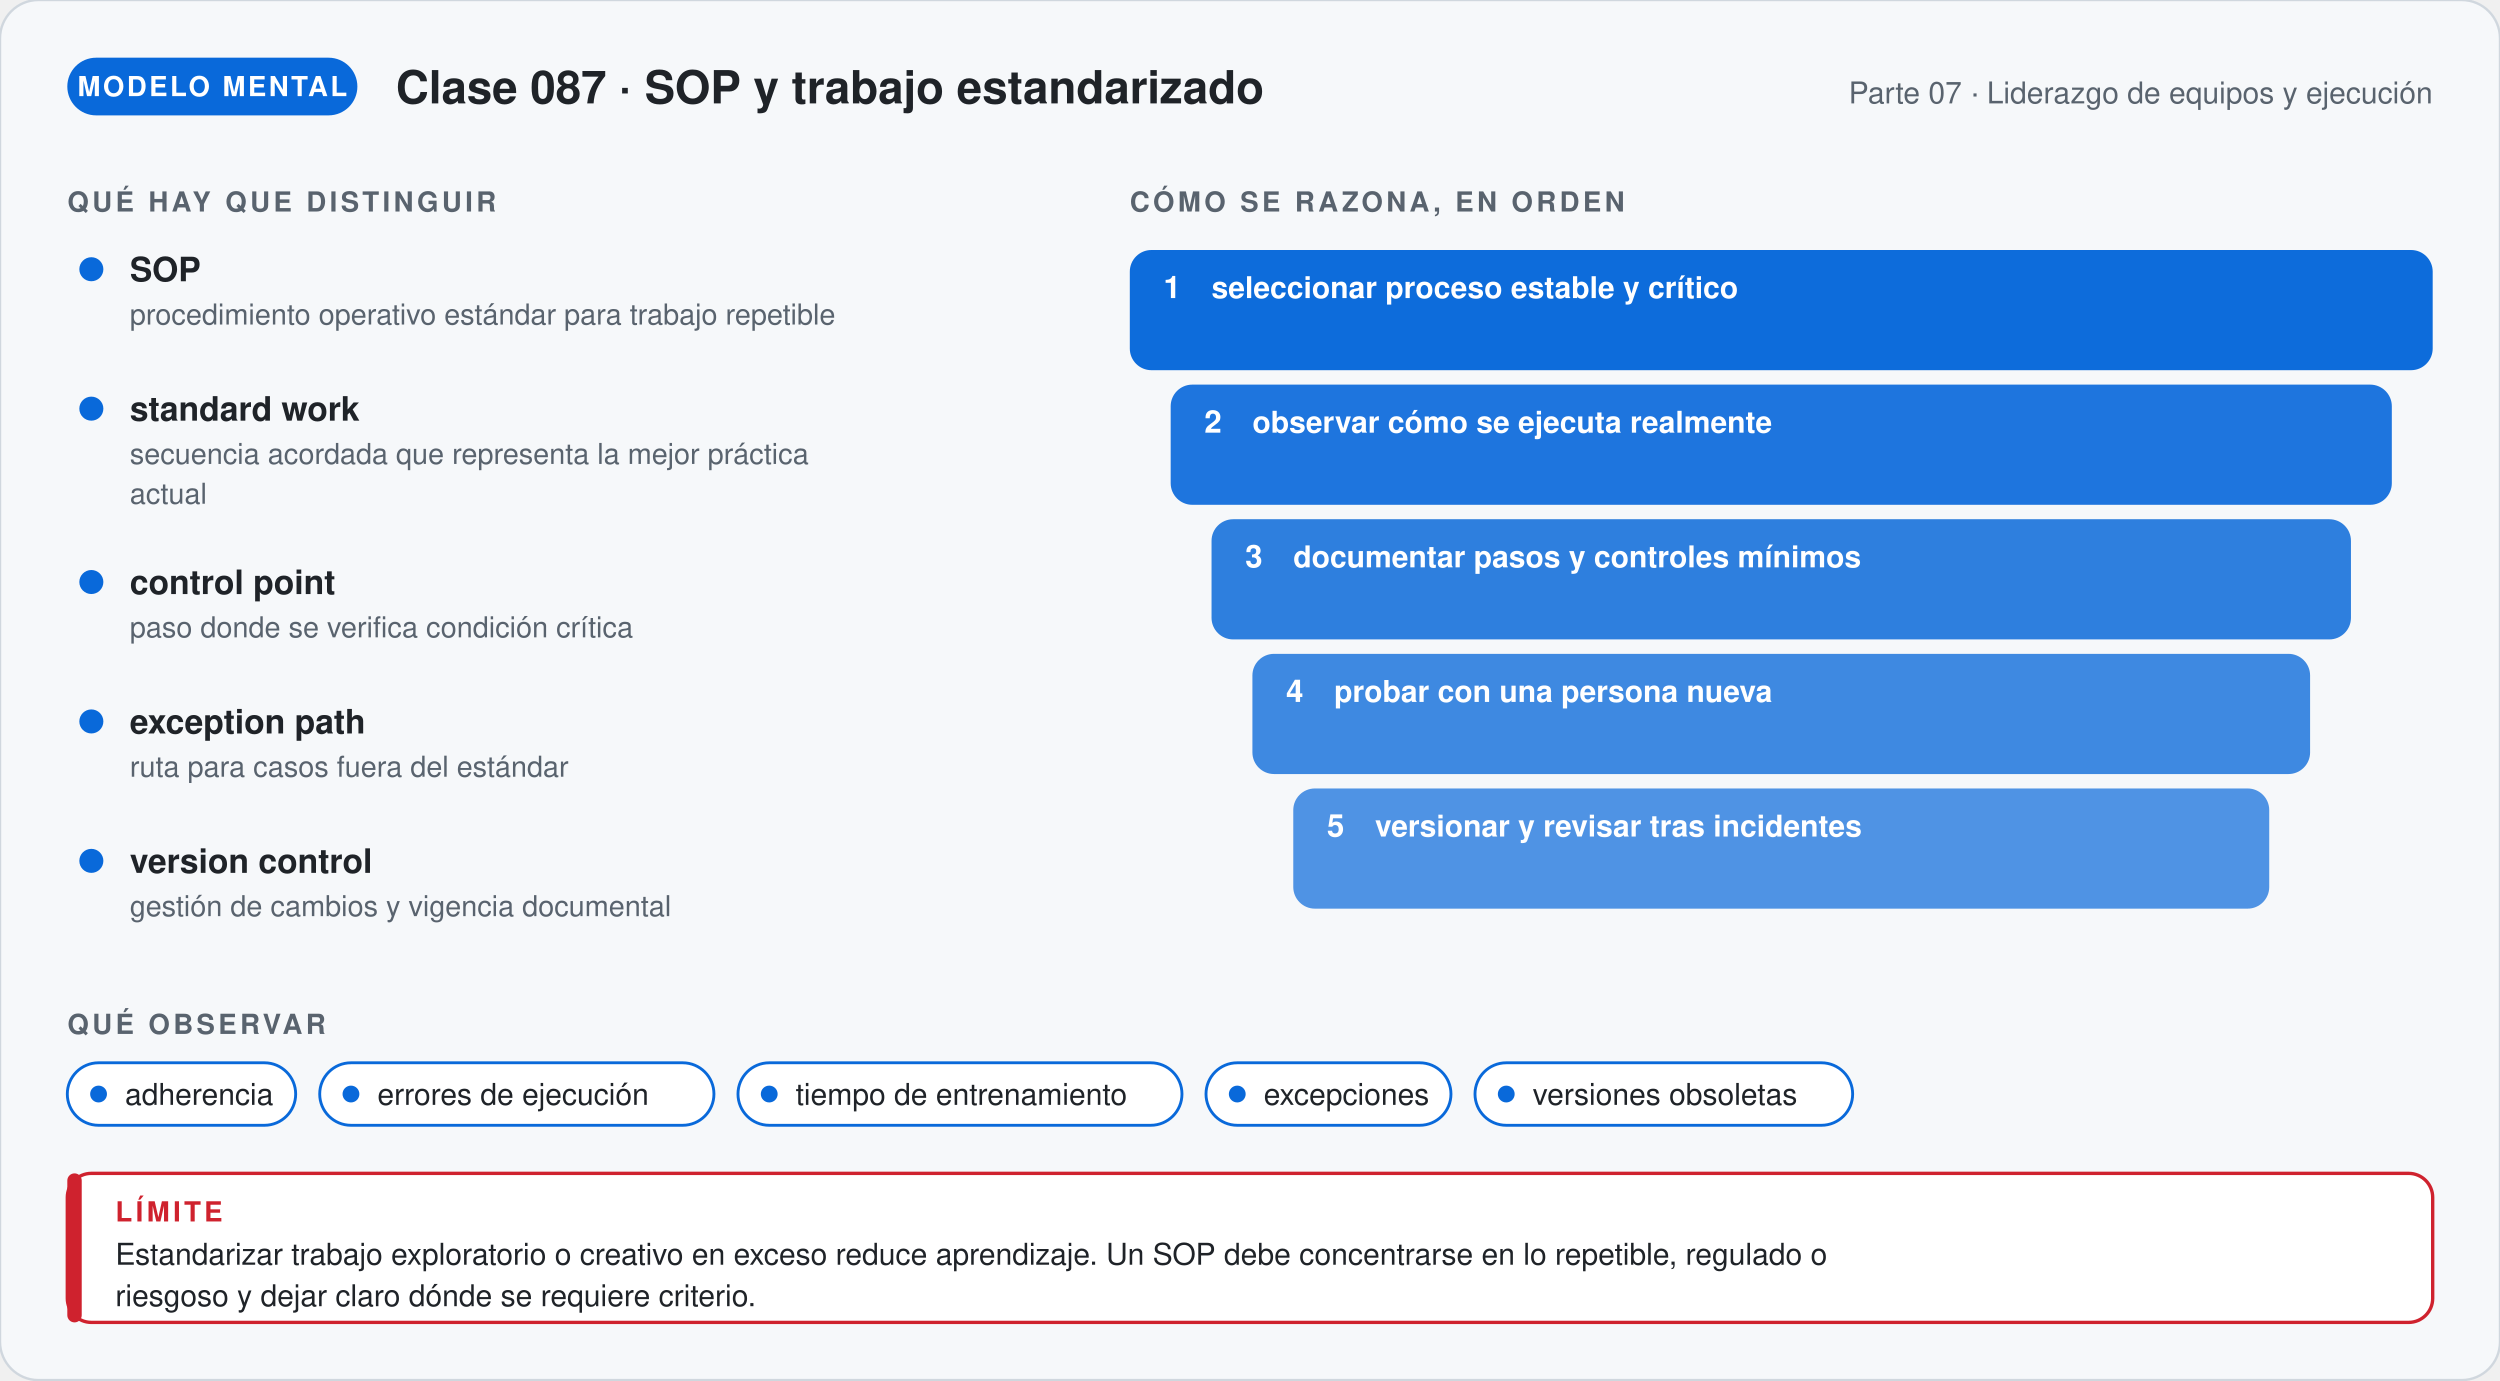
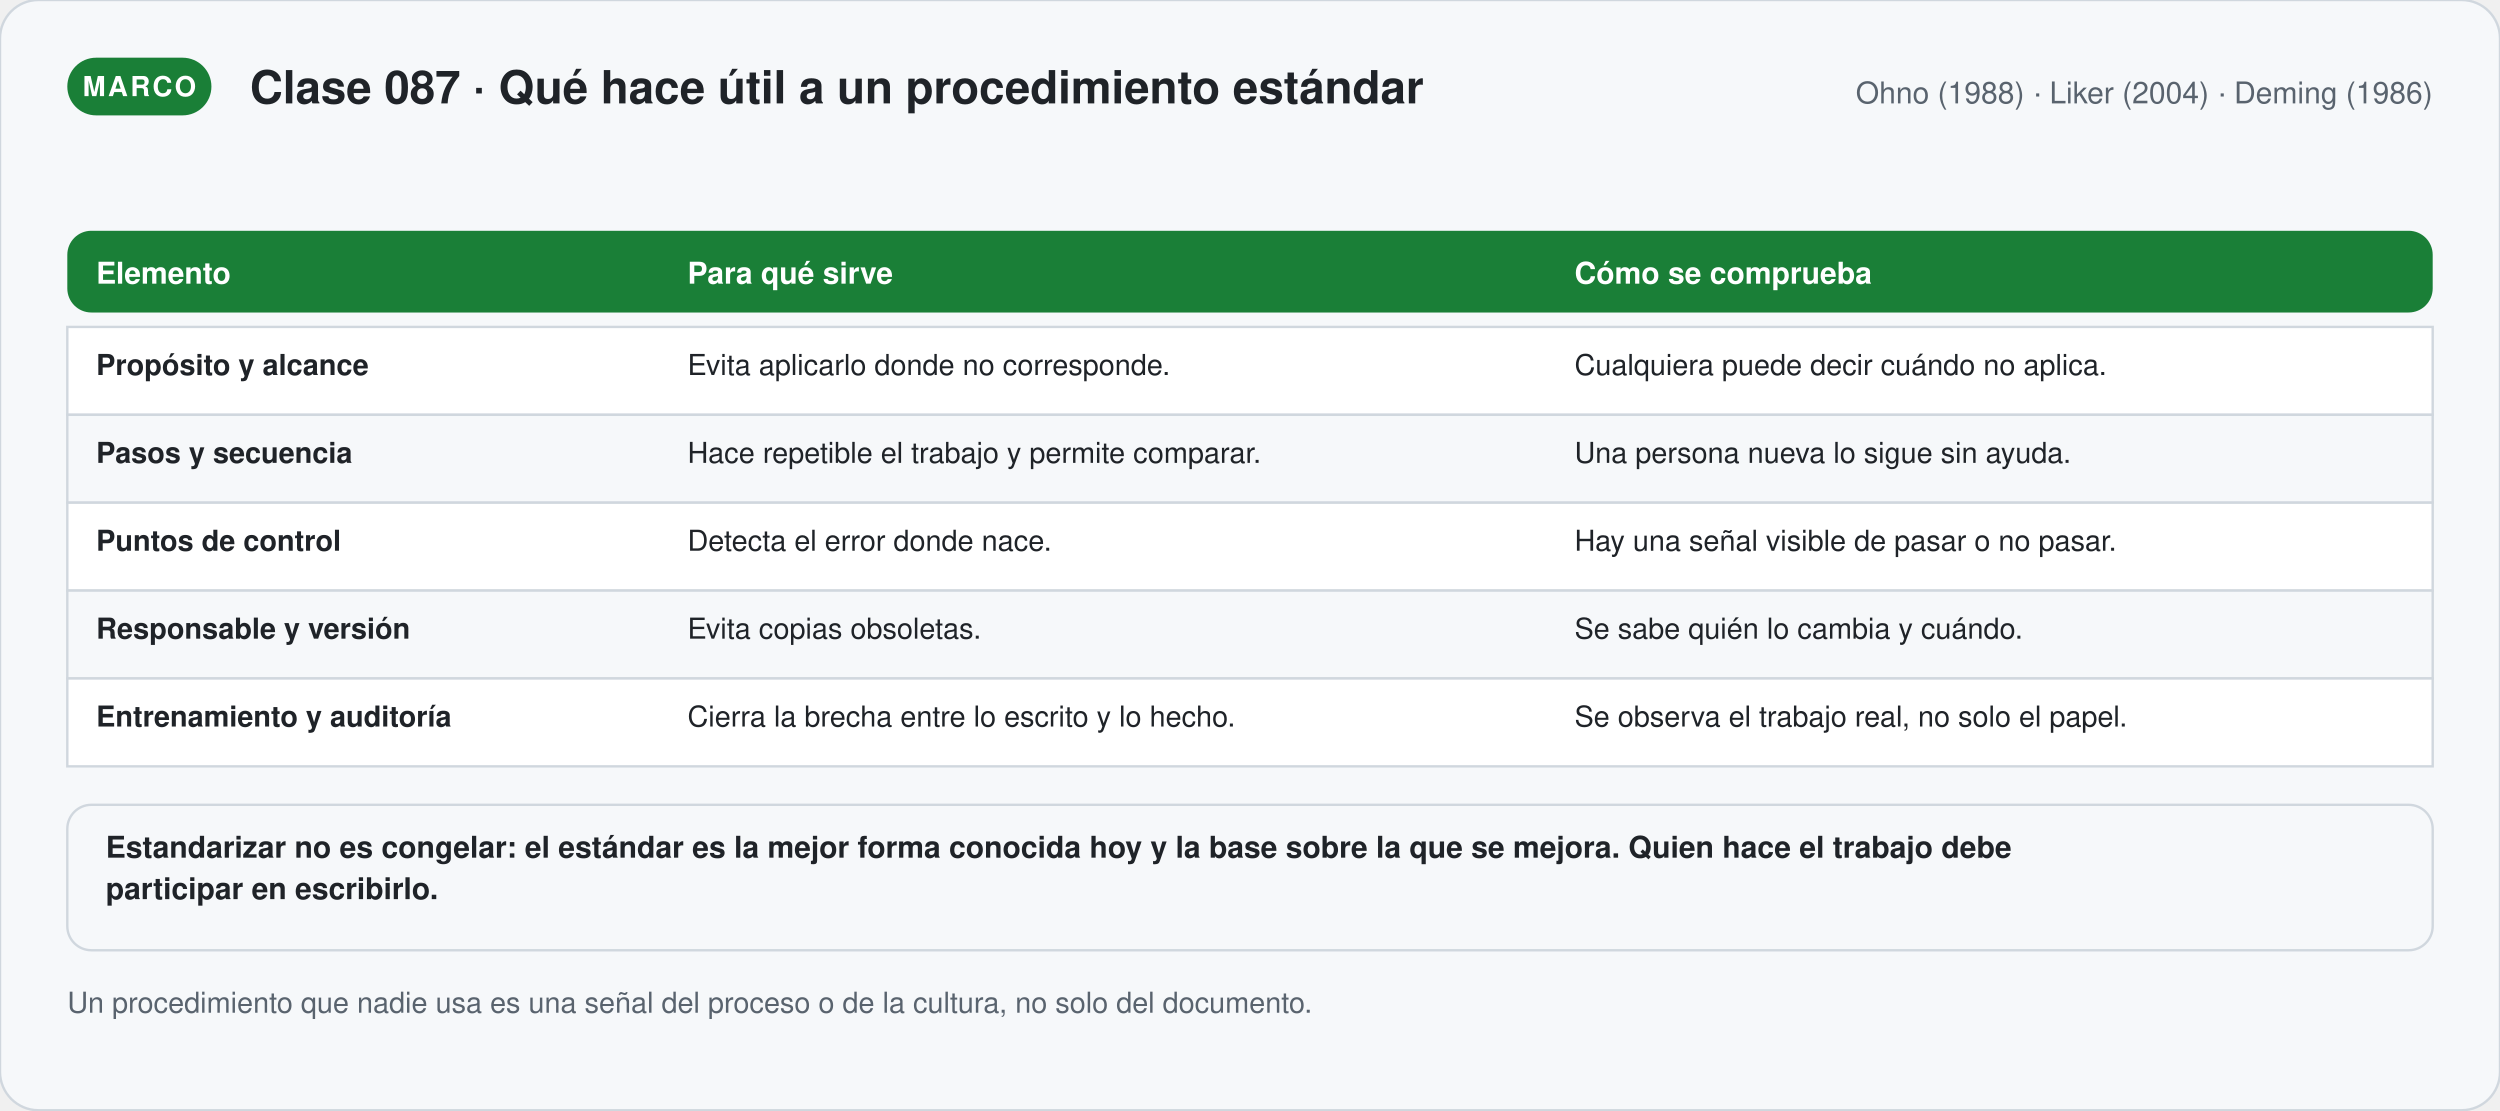
- <svg xmlns="http://www.w3.org/2000/svg" viewBox="0 0 1040 574.12" width="1040" role="img" aria-labelledby="t-g87 d-g87" font-family="'Segoe UI', 'Helvetica Neue', Helvetica, Arial, sans-serif">
+ <svg xmlns="http://www.w3.org/2000/svg" viewBox="0 0 1040 461.86" width="1040" role="img" aria-labelledby="t-s87 d-s87" font-family="'Segoe UI', 'Helvetica Neue', Helvetica, Arial, sans-serif">
  <defs>
-     <marker id="p-g87" viewBox="0 0 10 10" refX="8" refY="5" markerWidth="7" markerHeight="7" orient="auto">
+     <marker id="p-s87" viewBox="0 0 10 10" refX="8" refY="5" markerWidth="7" markerHeight="7" orient="auto">
      <path d="M1,1 L9,5 L1,9 Z" fill="#59636e" />
    </marker>
  </defs>
-   <rect width="1040" height="574.12" rx="16" fill="#f6f8fa" stroke="#d0d7de" />
-   <rect x="28" y="24" width="120.67" height="24" rx="12" fill="#0969da" />
-   <text x="88.335" y="40" font-size="11.5" font-weight="700" fill="#ffffff" text-anchor="middle" letter-spacing="1">MODELO MENTAL</text>
-   <text x="164.67" y="43" font-size="19" font-weight="700" fill="#1f2328" text-anchor="start">Clase 087 · SOP y trabajo estandarizado</text>
-   <text x="1012" y="43" font-size="12.5" font-weight="400" fill="#59636e" text-anchor="end">Parte 07 · Liderazgo de equipos y ejecución</text>
-   <text x="28" y="88" font-size="11.5" font-weight="700" fill="#59636e" text-anchor="start" letter-spacing="1.4">QUÉ HAY QUE DISTINGUIR</text>
-   <circle cx="38" cy="112" r="5" fill="#0969da" />
-   <text x="54" y="117" font-size="14" font-weight="700" fill="#1f2328" text-anchor="start">SOP</text>
-   <text x="54" y="135" font-size="12" font-weight="400" fill="#59636e" text-anchor="start">procedimiento operativo estándar para trabajo repetible</text>
-   <circle cx="38" cy="170" r="5" fill="#0969da" />
-   <text x="54" y="175" font-size="14" font-weight="700" fill="#1f2328" text-anchor="start">standard work</text>
-   <text x="54" y="193" font-size="12" font-weight="400" fill="#59636e" text-anchor="start">secuencia acordada que representa la mejor práctica</text>
-   <text x="54" y="209.56" font-size="12" font-weight="400" fill="#59636e" text-anchor="start">actual</text>
-   <circle cx="38" cy="242.12" r="5" fill="#0969da" />
-   <text x="54" y="247.12" font-size="14" font-weight="700" fill="#1f2328" text-anchor="start">control point</text>
-   <text x="54" y="265.12" font-size="12" font-weight="400" fill="#59636e" text-anchor="start">paso donde se verifica condición crítica</text>
-   <circle cx="38" cy="300.12" r="5" fill="#0969da" />
-   <text x="54" y="305.12" font-size="14" font-weight="700" fill="#1f2328" text-anchor="start">exception path</text>
-   <text x="54" y="323.12" font-size="12" font-weight="400" fill="#59636e" text-anchor="start">ruta para casos fuera del estándar</text>
-   <circle cx="38" cy="358.12" r="5" fill="#0969da" />
-   <text x="54" y="363.12" font-size="14" font-weight="700" fill="#1f2328" text-anchor="start">version control</text>
-   <text x="54" y="381.12" font-size="12" font-weight="400" fill="#59636e" text-anchor="start">gestión de cambios y vigencia documental</text>
-   <text x="470" y="88" font-size="11.5" font-weight="700" fill="#59636e" text-anchor="start" letter-spacing="1.4">CÓMO SE RAZONA, EN ORDEN</text>
-   <rect x="470" y="104" width="542" height="50" rx="9" fill="#0969da" stroke="#0969da" stroke-width="0" fill-opacity="0.98" />
-   <text x="484" y="124" font-size="13" font-weight="800" fill="#ffffff" text-anchor="start">1</text>
-   <text x="504" y="124" font-size="12.5" font-weight="600" fill="#ffffff" text-anchor="start">seleccionar proceso estable y crítico</text>
-   <rect x="487" y="160" width="508" height="50" rx="9" fill="#0969da" stroke="#0969da" stroke-width="0" fill-opacity="0.91" />
-   <text x="501" y="180" font-size="13" font-weight="800" fill="#ffffff" text-anchor="start">2</text>
-   <text x="521" y="180" font-size="12.5" font-weight="600" fill="#ffffff" text-anchor="start">observar cómo se ejecuta realmente</text>
-   <rect x="504" y="216" width="474" height="50" rx="9" fill="#0969da" stroke="#0969da" stroke-width="0" fill-opacity="0.84" />
-   <text x="518" y="236" font-size="13" font-weight="800" fill="#ffffff" text-anchor="start">3</text>
-   <text x="538" y="236" font-size="12.5" font-weight="600" fill="#ffffff" text-anchor="start">documentar pasos y controles mínimos</text>
-   <rect x="521" y="272" width="440" height="50" rx="9" fill="#0969da" stroke="#0969da" stroke-width="0" fill-opacity="0.77" />
-   <text x="535" y="292" font-size="13" font-weight="800" fill="#ffffff" text-anchor="start">4</text>
-   <text x="555" y="292" font-size="12.5" font-weight="600" fill="#ffffff" text-anchor="start">probar con una persona nueva</text>
-   <rect x="538" y="328" width="406" height="50" rx="9" fill="#0969da" stroke="#0969da" stroke-width="0" fill-opacity="0.7" />
-   <text x="552" y="348" font-size="13" font-weight="800" fill="#ffffff" text-anchor="start">5</text>
-   <text x="572" y="348" font-size="12.5" font-weight="600" fill="#ffffff" text-anchor="start">versionar y revisar tras incidentes</text>
-   <text x="28" y="430.12" font-size="11.5" font-weight="700" fill="#59636e" text-anchor="start" letter-spacing="1.4">QUÉ OBSERVAR</text>
-   <rect x="28" y="442.12" width="95" height="26" rx="13" fill="#ffffff" stroke="#0969da" stroke-width="1.2" />
-   <circle cx="41" cy="455.12" r="3.5" fill="#0969da" />
-   <text x="52" y="459.62" font-size="12.5" font-weight="400" fill="#1f2328" text-anchor="start">adherencia</text>
-   <rect x="133" y="442.12" width="164" height="26" rx="13" fill="#ffffff" stroke="#0969da" stroke-width="1.2" />
-   <circle cx="146" cy="455.12" r="3.5" fill="#0969da" />
-   <text x="157" y="459.62" font-size="12.5" font-weight="400" fill="#1f2328" text-anchor="start">errores de ejecución</text>
-   <rect x="307" y="442.12" width="184.7" height="26" rx="13" fill="#ffffff" stroke="#0969da" stroke-width="1.2" />
-   <circle cx="320" cy="455.12" r="3.5" fill="#0969da" />
-   <text x="331" y="459.62" font-size="12.5" font-weight="400" fill="#1f2328" text-anchor="start">tiempo de entrenamiento</text>
-   <rect x="501.7" y="442.12" width="101.9" height="26" rx="13" fill="#ffffff" stroke="#0969da" stroke-width="1.2" />
-   <circle cx="514.7" cy="455.12" r="3.5" fill="#0969da" />
-   <text x="525.7" y="459.62" font-size="12.5" font-weight="400" fill="#1f2328" text-anchor="start">excepciones</text>
-   <rect x="613.6" y="442.12" width="157.1" height="26" rx="13" fill="#ffffff" stroke="#0969da" stroke-width="1.2" />
-   <circle cx="626.6" cy="455.12" r="3.5" fill="#0969da" />
-   <text x="637.6" y="459.62" font-size="12.5" font-weight="400" fill="#1f2328" text-anchor="start">versiones obsoletas</text>
-   <rect x="28" y="488.12" width="984" height="62" rx="10" fill="#ffffff" stroke="#cf222e" stroke-width="1.4" />
-   <rect x="28" y="488.12" width="6" height="62" rx="3" fill="#cf222e" />
-   <text x="48" y="508.12" font-size="11.5" font-weight="700" fill="#cf222e" text-anchor="start" letter-spacing="1.4">LÍMITE</text>
-   <text x="48" y="526.12" font-size="12.5" font-weight="400" fill="#1f2328" text-anchor="start">Estandarizar trabajo exploratorio o creativo en exceso reduce aprendizaje. Un SOP debe concentrarse en lo repetible, regulado o</text>
-   <text x="48" y="543.37" font-size="12.5" font-weight="400" fill="#1f2328" text-anchor="start">riesgoso y dejar claro dónde se requiere criterio.</text>
+   <rect width="1040" height="461.86" rx="16" fill="#f6f8fa" stroke="#d0d7de" />
+   <rect x="28" y="24" width="59.95" height="24" rx="12" fill="#1a7f37" />
+   <text x="57.975" y="40" font-size="11.5" font-weight="700" fill="#ffffff" text-anchor="middle" letter-spacing="1">MARCO</text>
+   <text x="103.95" y="43" font-size="19" font-weight="700" fill="#1f2328" text-anchor="start">Clase 087 · Qué hace útil a un procedimiento estándar</text>
+   <text x="1012" y="43" font-size="12.5" font-weight="400" fill="#59636e" text-anchor="end">Ohno (1988) · Liker (2004) · Deming (1986)</text>
+   <rect x="28" y="96" width="984" height="34" rx="10" fill="#1a7f37" />
+   <text x="40" y="118" font-size="12.5" font-weight="700" fill="#ffffff" text-anchor="start">Elemento</text>
+   <text x="286" y="118" font-size="12.5" font-weight="700" fill="#ffffff" text-anchor="start">Para qué sirve</text>
+   <text x="655" y="118" font-size="12.5" font-weight="700" fill="#ffffff" text-anchor="start">Cómo se comprueba</text>
+   <rect x="28" y="136" width="984" height="36.56" rx="0" fill="#ffffff" stroke="#d0d7de" stroke-width="1" />
+   <text x="40" y="156" font-size="12" font-weight="700" fill="#1f2328" text-anchor="start">Propósito y alcance</text>
+   <text x="286" y="156" font-size="12" font-weight="400" fill="#1f2328" text-anchor="start">Evita aplicarlo donde no corresponde.</text>
+   <text x="655" y="156" font-size="12" font-weight="400" fill="#1f2328" text-anchor="start">Cualquiera puede decir cuándo no aplica.</text>
+   <rect x="28" y="172.56" width="984" height="36.56" rx="0" fill="#f6f8fa" stroke="#d0d7de" stroke-width="1" />
+   <text x="40" y="192.56" font-size="12" font-weight="700" fill="#1f2328" text-anchor="start">Pasos y secuencia</text>
+   <text x="286" y="192.56" font-size="12" font-weight="400" fill="#1f2328" text-anchor="start">Hace repetible el trabajo y permite comparar.</text>
+   <text x="655" y="192.56" font-size="12" font-weight="400" fill="#1f2328" text-anchor="start">Una persona nueva lo sigue sin ayuda.</text>
+   <rect x="28" y="209.12" width="984" height="36.56" rx="0" fill="#ffffff" stroke="#d0d7de" stroke-width="1" />
+   <text x="40" y="229.12" font-size="12" font-weight="700" fill="#1f2328" text-anchor="start">Puntos de control</text>
+   <text x="286" y="229.12" font-size="12" font-weight="400" fill="#1f2328" text-anchor="start">Detecta el error donde nace.</text>
+   <text x="655" y="229.12" font-size="12" font-weight="400" fill="#1f2328" text-anchor="start">Hay una señal visible de pasar o no pasar.</text>
+   <rect x="28" y="245.68" width="984" height="36.56" rx="0" fill="#f6f8fa" stroke="#d0d7de" stroke-width="1" />
+   <text x="40" y="265.68" font-size="12" font-weight="700" fill="#1f2328" text-anchor="start">Responsable y versión</text>
+   <text x="286" y="265.68" font-size="12" font-weight="400" fill="#1f2328" text-anchor="start">Evita copias obsoletas.</text>
+   <text x="655" y="265.68" font-size="12" font-weight="400" fill="#1f2328" text-anchor="start">Se sabe quién lo cambia y cuándo.</text>
+   <rect x="28" y="282.24" width="984" height="36.56" rx="0" fill="#ffffff" stroke="#d0d7de" stroke-width="1" />
+   <text x="40" y="302.24" font-size="12" font-weight="700" fill="#1f2328" text-anchor="start">Entrenamiento y auditoría</text>
+   <text x="286" y="302.24" font-size="12" font-weight="400" fill="#1f2328" text-anchor="start">Cierra la brecha entre lo escrito y lo hecho.</text>
+   <text x="655" y="302.24" font-size="12" font-weight="400" fill="#1f2328" text-anchor="start">Se observa el trabajo real, no solo el papel.</text>
+   <rect x="28" y="334.8" width="984" height="60.5" rx="10" fill="#f6f8fa" stroke="#d0d7de" stroke-width="1" />
+   <text x="44" y="356.8" font-size="12.5" font-weight="600" fill="#1f2328" text-anchor="start">Estandarizar no es congelar: el estándar es la mejor forma conocida hoy y la base sobre la que se mejora. Quien hace el trabajo debe</text>
+   <text x="44" y="374.05" font-size="12.5" font-weight="600" fill="#1f2328" text-anchor="start">participar en escribirlo.</text>
+   <text x="28" y="421.3" font-size="12" font-weight="400" fill="#59636e" text-anchor="start">Un procedimiento que nadie usa es una señal del proceso o de la cultura, no solo del documento.</text>
</svg>
